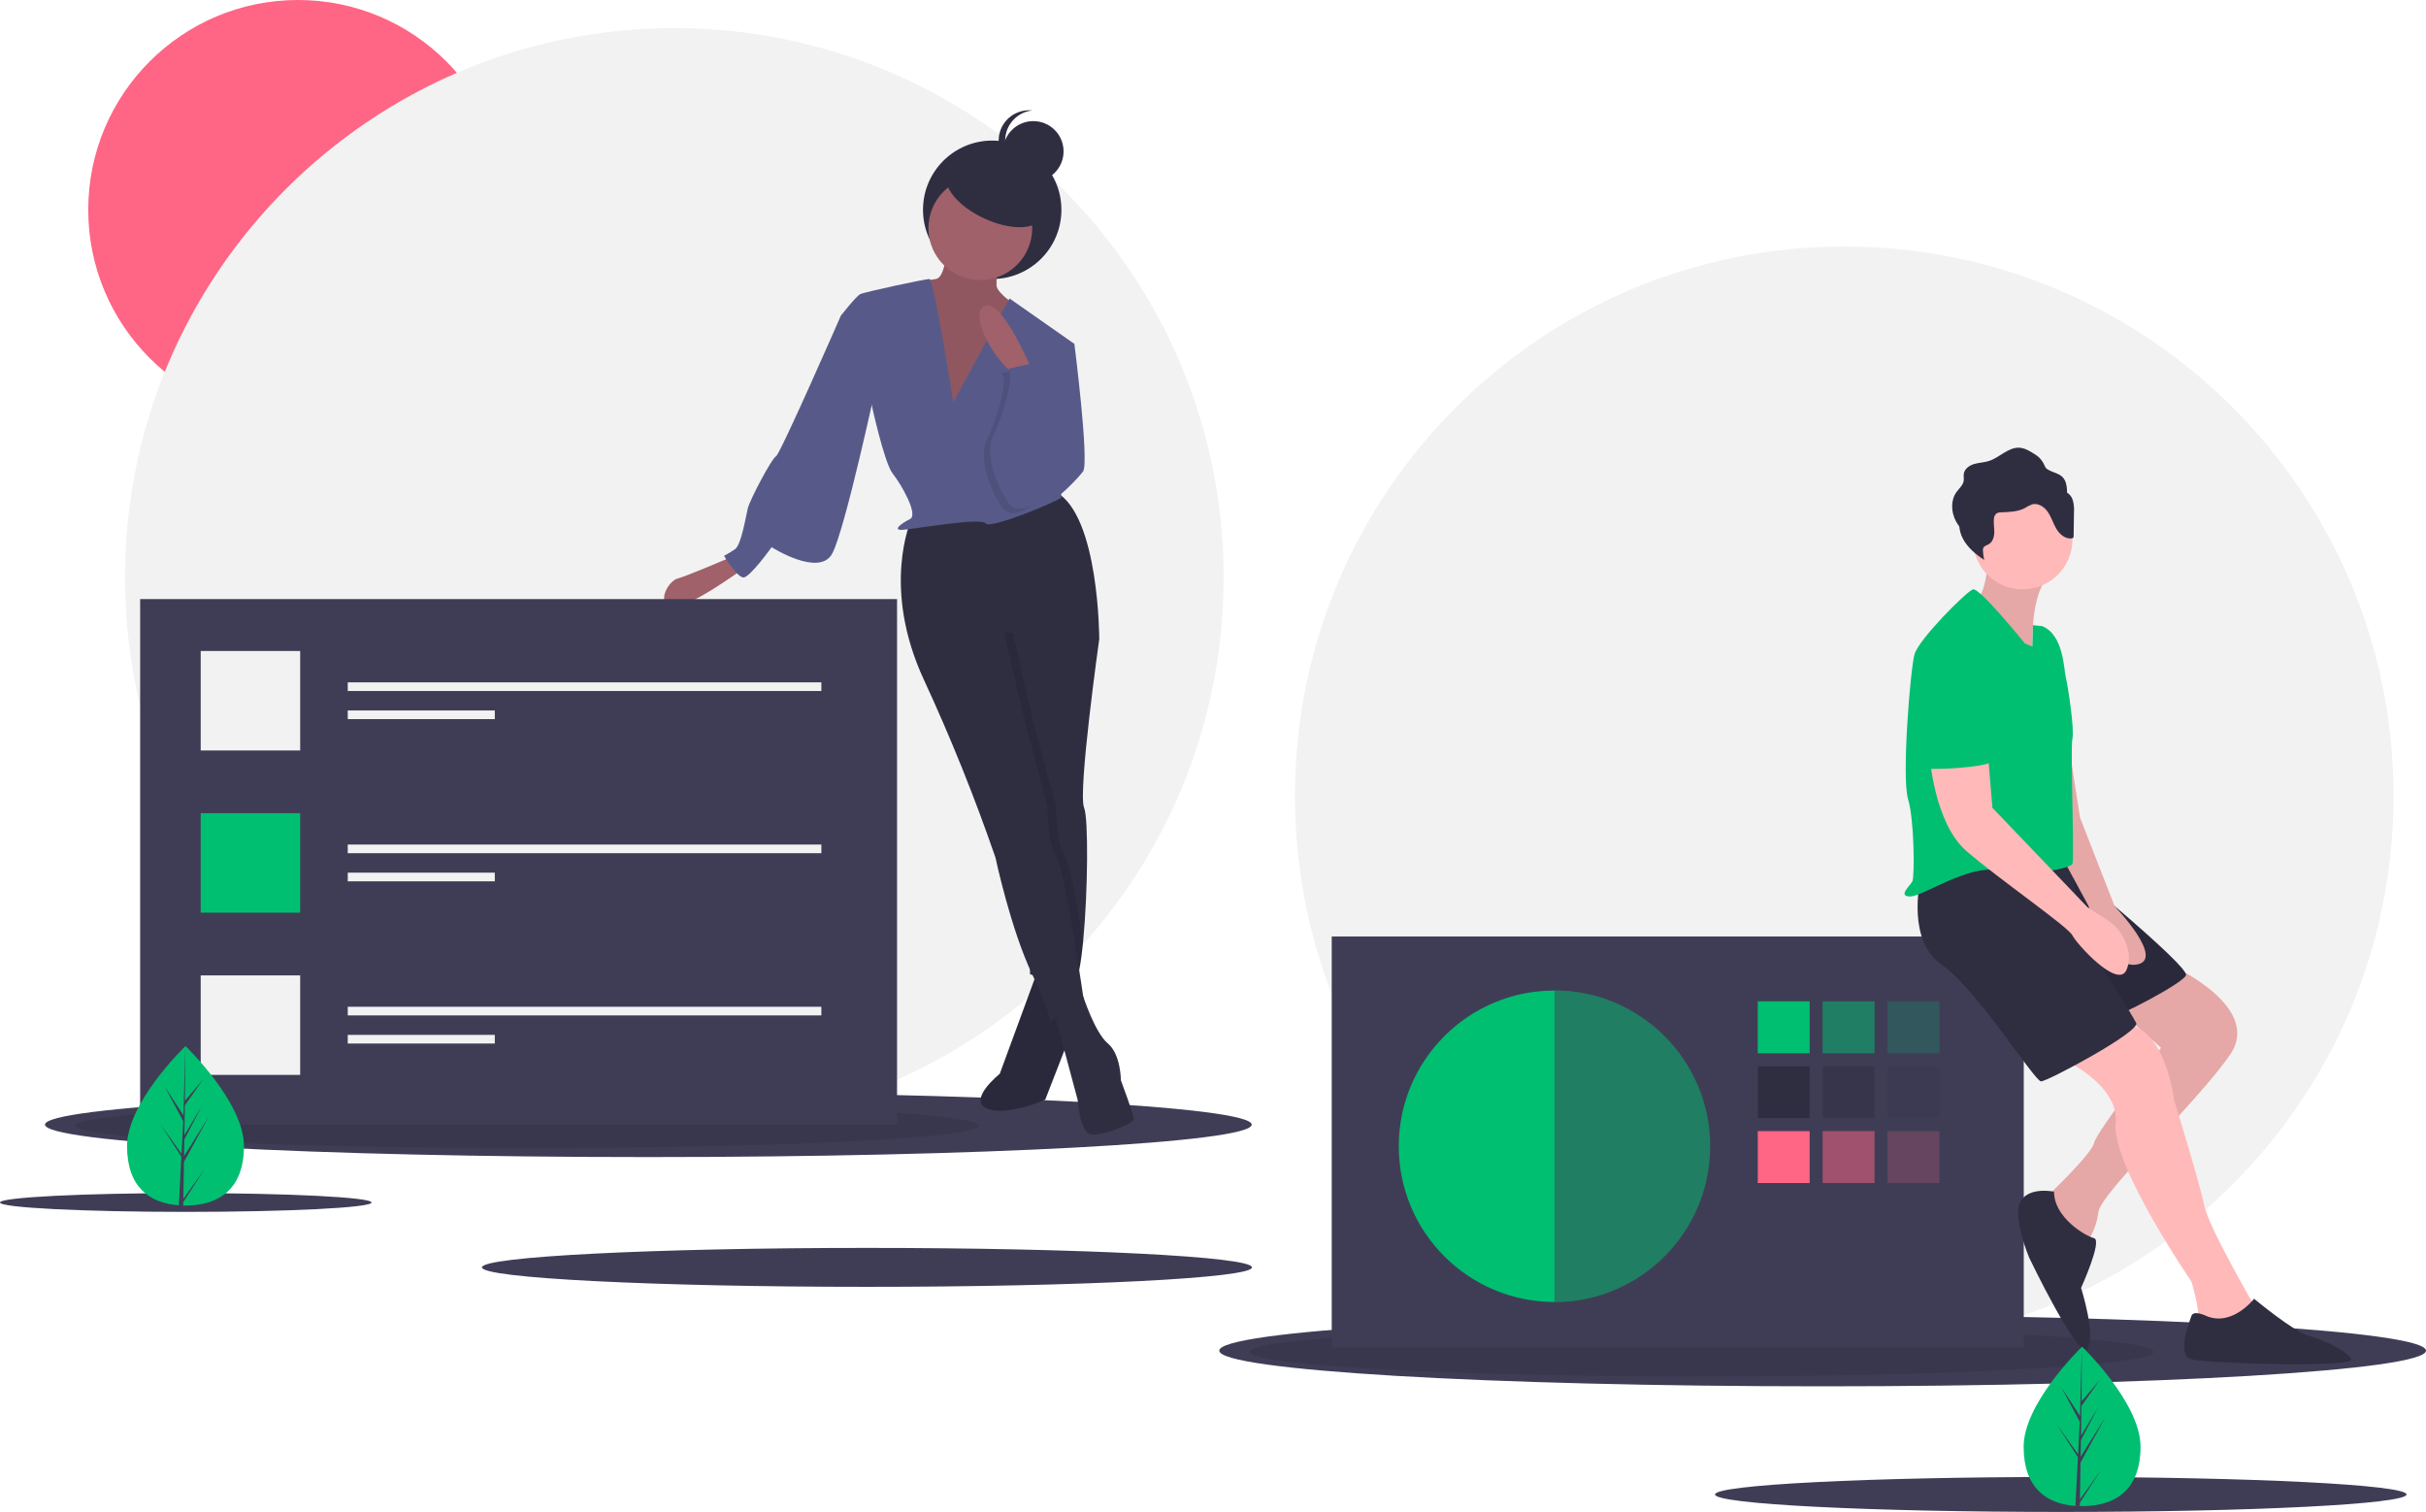
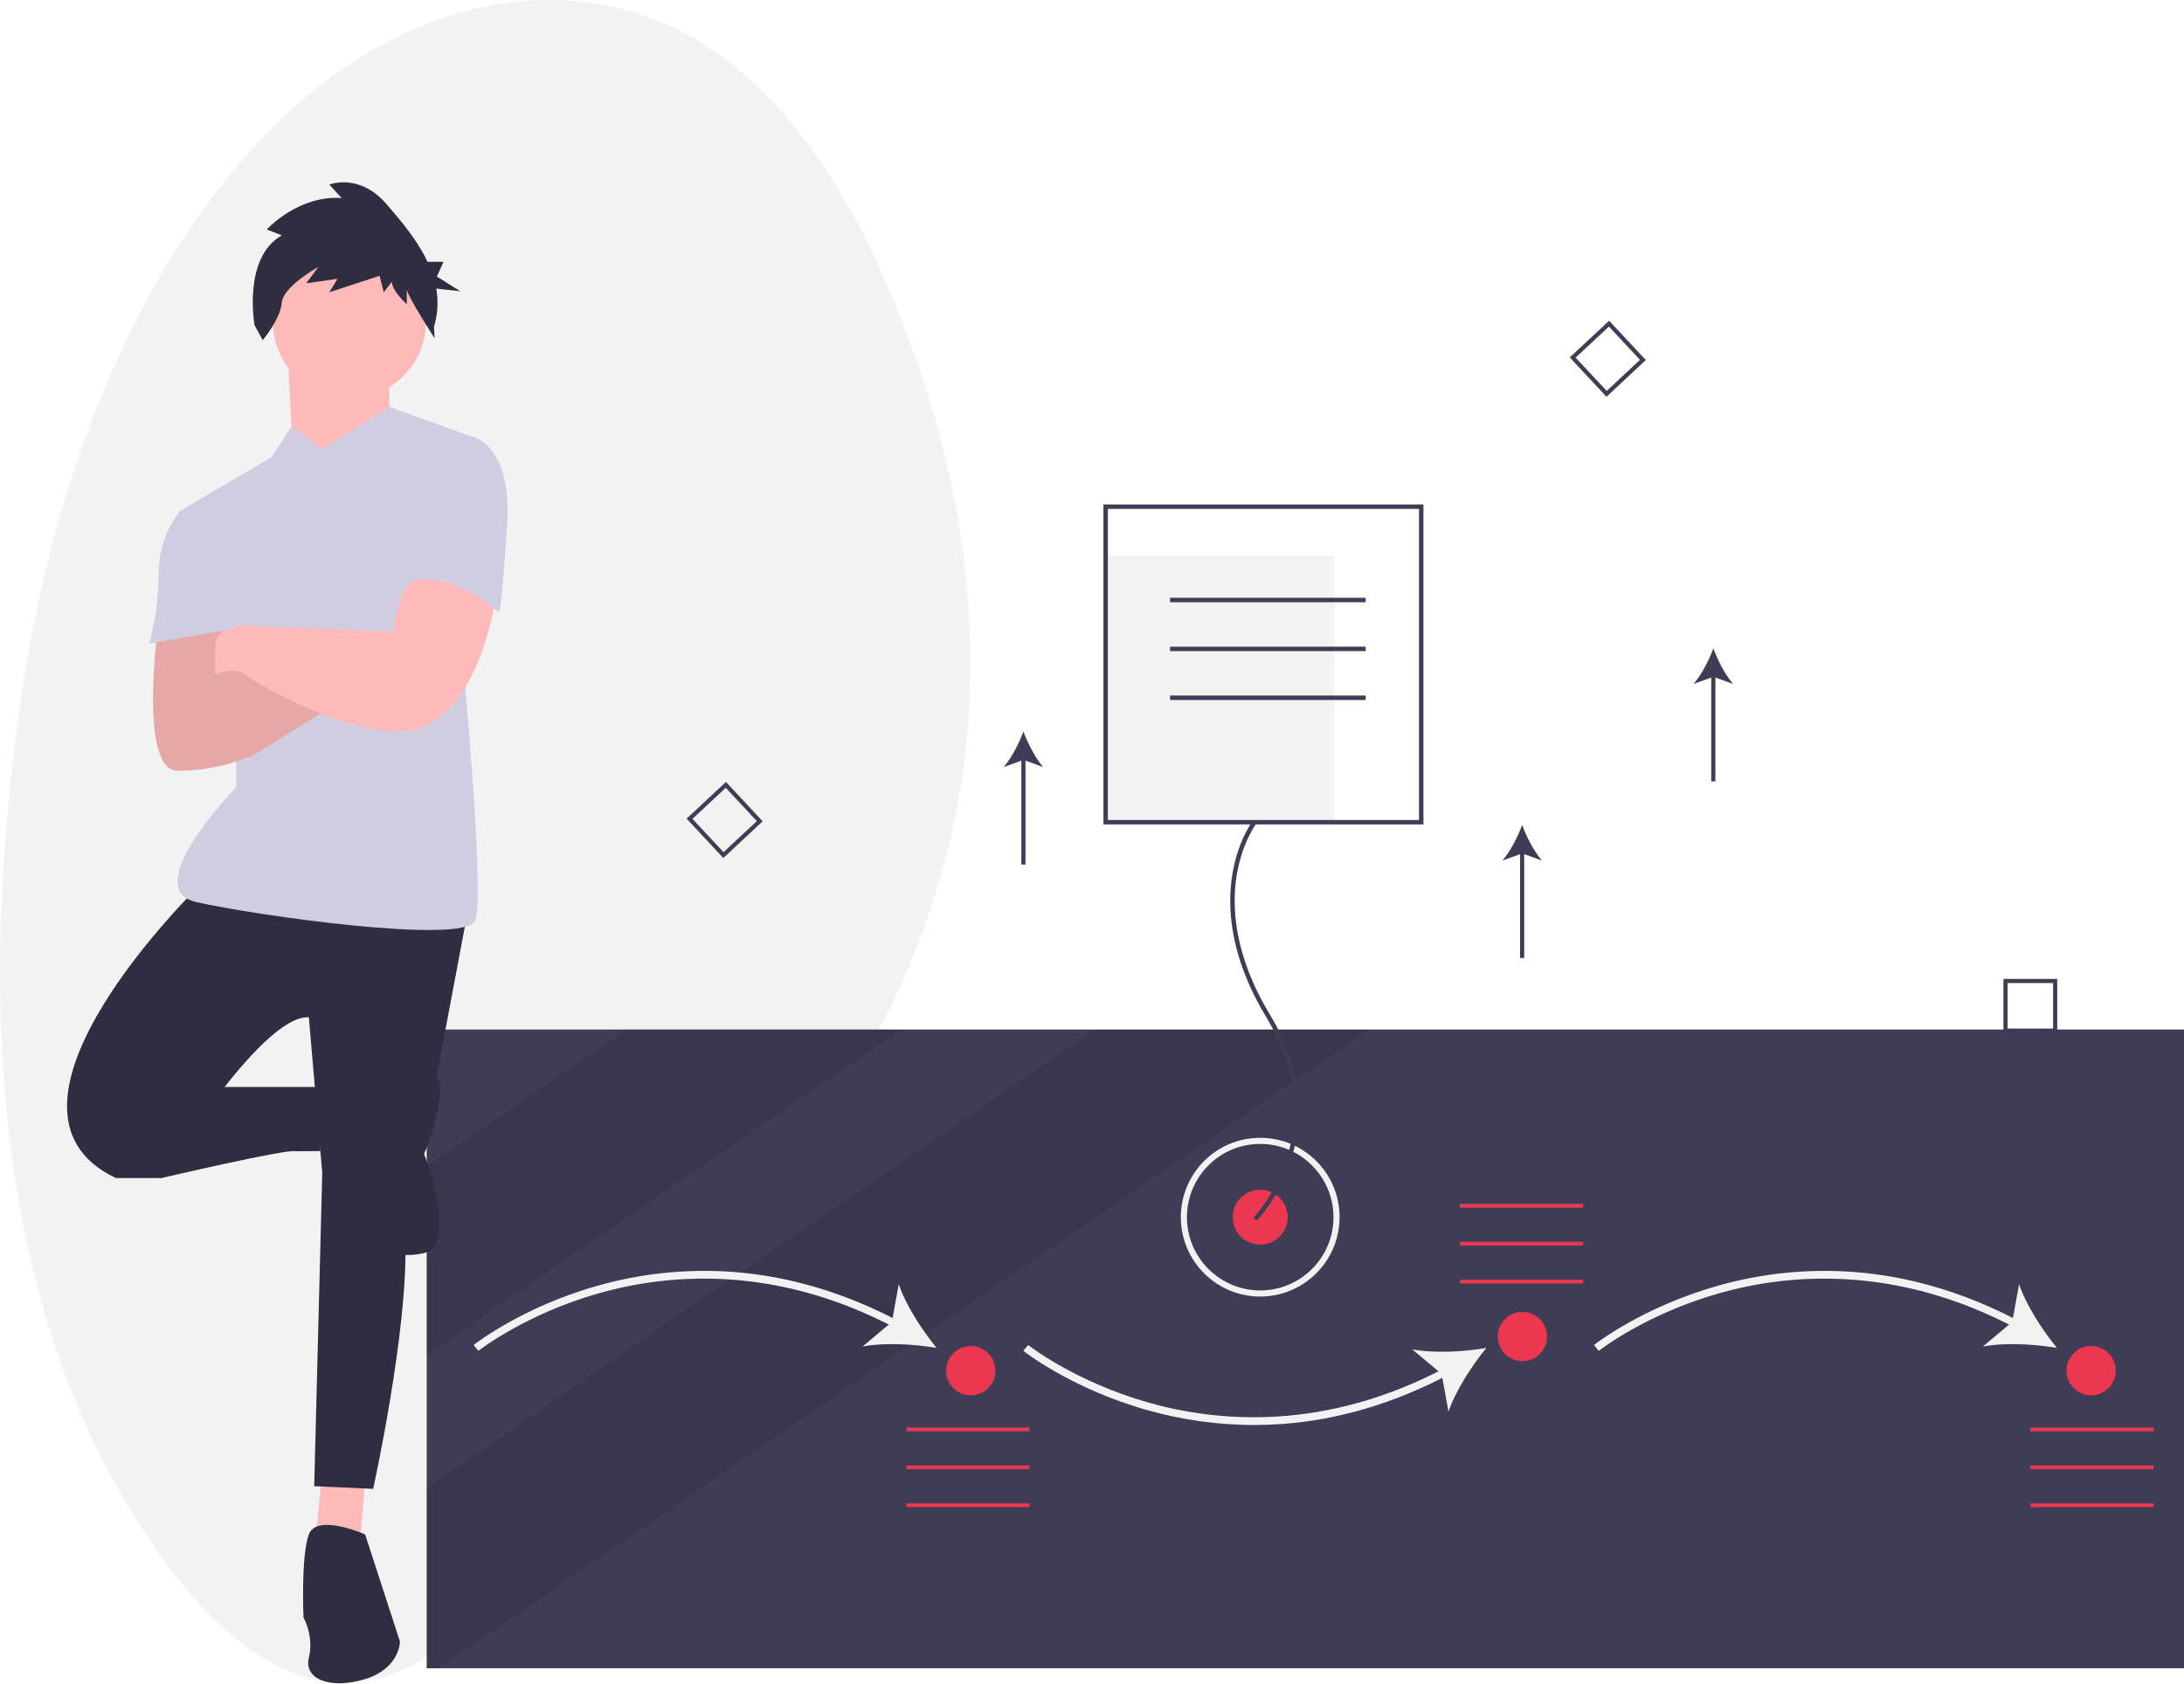
- <svg xmlns="http://www.w3.org/2000/svg" id="f2557a61-56ef-4ee7-9811-4cdcc73688e4" data-name="Layer 1" width="1121.806" height="699.082" viewBox="0 0 1121.806 699.082">
-   <circle cx="852.806" cy="367.999" r="254" fill="#f2f2f2" />
-   <circle cx="137.806" cy="97" r="97" fill="#ff6584" />
-   <circle cx="311.806" cy="266.999" r="254" fill="#f2f2f2" />
-   <ellipse cx="299.806" cy="520" rx="279" ry="15" fill="#3f3d56" />
-   <ellipse cx="243.806" cy="520.517" rx="209" ry="10.345" opacity="0.1" />
-   <ellipse cx="842.806" cy="624.5" rx="279" ry="16.5" fill="#3f3d56" />
-   <ellipse cx="786.806" cy="625.069" rx="209" ry="11.379" opacity="0.1" />
-   <ellipse cx="400.903" cy="586" rx="178.043" ry="9" fill="#3f3d56" />
-   <ellipse cx="85.903" cy="556" rx="85.903" ry="4.342" fill="#3f3d56" />
-   <ellipse cx="952.927" cy="691" rx="159.879" ry="8.082" fill="#3f3d56" />
-   <rect x="615.806" y="433" width="320" height="190" fill="#3f3d56" />
-   <circle cx="718.806" cy="530" r="72" fill="#01bf71" />
-   <rect x="812.806" y="463" width="24" height="24" fill="#01bf71" />
-   <rect x="842.806" y="463" width="24" height="24" fill="#01bf71" opacity="0.5" />
-   <rect x="872.806" y="463" width="24" height="24" fill="#01bf71" opacity="0.2" />
-   <rect x="812.806" y="493" width="24" height="24" fill="#2f2e41" />
-   <rect x="842.806" y="493" width="24" height="24" fill="#2f2e41" opacity="0.5" />
-   <rect x="872.806" y="493" width="24" height="24" fill="#2f2e41" opacity="0.2" />
-   <rect x="812.806" y="523" width="24" height="24" fill="#ff6584" />
-   <rect x="842.806" y="523" width="24" height="24" fill="#ff6584" opacity="0.5" />
-   <rect x="872.806" y="523" width="24" height="24" fill="#ff6584" opacity="0.2" />
-   <path d="M757.903,558.459v144c39.765,0,74-32.236,74-72S797.668,558.459,757.903,558.459Z" transform="translate(-39.09703 -100.4591)" fill="#3f3d56" opacity="0.5" />
-   <path d="M1043.403,546.959s42,19,27,41-60,64-61,73-7,17-7,17-20-21-18-23,22-21,23-26,31-44,31-44l-27-24Z" transform="translate(-39.09703 -100.4591)" fill="#ffb9b9" />
-   <path d="M1043.403,546.959s42,19,27,41-60,64-61,73-7,17-7,17-20-21-18-23,22-21,23-26,31-44,31-44l-27-24Z" transform="translate(-39.09703 -100.4591)" opacity="0.1" />
-   <path d="M990.403,588.959s29,12,27,31,35,73,35,73,4,13,3,17,26,3,26,3v-9s-21-36-23-46-14-49-14-49-4-35-24-35A37.5,37.5,0,0,0,990.403,588.959Z" transform="translate(-39.09703 -100.4591)" fill="#ffb9b9" />
-   <path d="M991.903,498.459s60,49,58,53-31,19-36,20-40.378-73-40.378-73Z" transform="translate(-39.09703 -100.4591)" fill="#2f2e41" />
-   <path d="M991.903,498.459s60,49,58,53-31,19-36,20-40.378-73-40.378-73Z" transform="translate(-39.09703 -100.4591)" opacity="0.1" />
-   <path d="M926.903,508.459s-6,27,10,38,43,54,46,54,46-23,44-27-24-39-24-39l-7-37S934.903,495.459,926.903,508.459Z" transform="translate(-39.09703 -100.4591)" fill="#2f2e41" />
-   <path d="M991.903,420.459l9,58,16,41s24,25,10,27-22-27-22-27l-13-24Z" transform="translate(-39.09703 -100.4591)" fill="#ffb9b9" />
-   <path d="M991.903,420.459l9,58,16,41s24,25,10,27-22-27-22-27l-13-24Z" transform="translate(-39.09703 -100.4591)" opacity="0.1" />
-   <path d="M958.403,355.959s0,21-7,23,28,29,28,29-4-35,10-44Z" transform="translate(-39.09703 -100.4591)" fill="#ffb9b9" />
-   <path d="M958.403,355.959s0,21-7,23,28,29,28,29-4-35,10-44Z" transform="translate(-39.09703 -100.4591)" opacity="0.1" />
-   <circle cx="935.306" cy="249.5" r="23" fill="#ffb9b9" />
-   <path d="M975.403,397.959s-21-26-24-25-25,23-27,30-6,57-3,67,3,36,2,38-7,7-1,7,27-15,41-12,33-1,34-3-1-54,0-58-2-24-3-28-1-20-11-24l-4.264-.421-.239,9.892Z" transform="translate(-39.09703 -100.4591)" fill="#01bf71" />
-   <path d="M931.403,449.959s2,31,17,44,47,35,49,39,21,25,25,16a14.962,14.962,0,0,0,.802-8.867,22.053,22.053,0,0,0-9.903-14.413l-8.899-5.72-44-46-2-24Z" transform="translate(-39.09703 -100.4591)" fill="#ffb9b9" />
-   <path d="M988.903,651.459s-11.5-2.5-15.5,4.5,4,26,4,26,23,48,27,42-3-28-3-28,10-22,6-23S988.903,663.459,988.903,651.459Z" transform="translate(-39.09703 -100.4591)" fill="#2f2e41" />
-   <path d="M1059.403,708.959s-6-3-7,0-7,18,0,20,76,4,74,0-13-9-20-11-25-17-25-17S1071.403,713.959,1059.403,708.959Z" transform="translate(-39.09703 -100.4591)" fill="#2f2e41" />
-   <path d="M997.572,331.705a6.159,6.159,0,0,0-2.671-3.487,14.136,14.136,0,0,0-.564-4.602c-1.47-4.344-4.951-4.095-8.235-6.016-1.425-.833-1.337-1.57-2.079-2.939a10.907,10.907,0,0,0-4.203-4.288c-2.107-1.343-4.332-2.725-6.825-2.895-5.239-.357-9.256,4.571-14.263,6.152-2.207.697-4.579.726-6.797,1.385s-4.432,2.232-4.763,4.523c-.153,1.058.117,2.143-.038,3.2-.308,2.101-2.151,3.573-3.386,5.302-2.729,3.822-2.417,9.222-.235,13.38a18.81,18.81,0,0,0,1.574,2.463,15.15,15.15,0,0,0,1.662,5.626c2.183,4.159,5.938,7.266,9.861,9.848a23.277,23.277,0,0,1-.582-4.199,2.897,2.897,0,0,1,.179-1.391c.437-.913,1.591-1.156,2.472-1.656,1.823-1.036,2.538-3.329,2.591-5.425s-.392-4.196-.172-6.282a3.432,3.432,0,0,1,1.175-2.525,4.059,4.059,0,0,1,2.215-.528c3.736-.152,7.639-.221,10.934-1.988a16.203,16.203,0,0,1,3.403-1.722c2.8-.73,5.662,1.232,7.276,3.635s2.418,5.261,3.907,7.742,4.061,4.694,6.94,4.4a1.152,1.152,0,0,0,.86-.382,1.289,1.289,0,0,0,.158-.732l.161-11.005A16.634,16.634,0,0,0,997.572,331.705Z" transform="translate(-39.09703 -100.4591)" fill="#2f2e41" />
-   <path d="M940.403,398.959s22,10,21,31,6,23-11,25-21,0-22,2-7-46-3-51S940.403,398.959,940.403,398.959Z" transform="translate(-39.09703 -100.4591)" fill="#01bf71" />
-   <circle cx="458.806" cy="97" r="32" fill="#2f2e41" />
-   <path d="M519.403,547.959l-18,49s-15,12-6,16,27-4,27-4l14-36-2-25Z" transform="translate(-39.09703 -100.4591)" fill="#2f2e41" />
-   <path d="M519.403,547.959l-18,49s-15,12-6,16,27-4,27-4l14-36-2-25Z" transform="translate(-39.09703 -100.4591)" opacity="0.1" />
-   <path d="M520.903,257.459l15,2s7,55,4,59-18,20-24,16S520.903,257.459,520.903,257.459Z" transform="translate(-39.09703 -100.4591)" fill="#575a89" />
-   <path d="M377.403,357.959s-21,9-25,10-10,11-3,13,34-18,34-18Z" transform="translate(-39.09703 -100.4591)" fill="#a0616a" />
-   <path d="M526.403,567.959l11,41s1,15,6,16,20-5,20-7-6-18-6-18,0-12-6-17-11.406-21.75-11.406-21.75Z" transform="translate(-39.09703 -100.4591)" fill="#2f2e41" />
-   <path d="M540.403,473.959c2.02,4.71,1.77,38.88-.44,61.62-1.07,11.05-2.6,19.4-4.56,20.38l-14.33-3.58-5.67-1.42-.15-12.44-.85-68.56-17-71v-18l43,4,6.82,10.71.18.29S537.403,466.959,540.403,473.959Z" transform="translate(-39.09703 -100.4591)" fill="#2f2e41" />
-   <path d="M531.403,495.959c2.14,3.21,5.71,22.43,8.56,39.62-1.07,11.05-2.6,19.4-4.56,20.38l-14.33-3.58c-.22-.46-.44-.94-.67-1.42-1.83-3.84-3.55-8.08-5.15-12.44l-.85-68.56-17-71v-18l43,4,6.82,10.71-39.82-2.71,9,39,11,41S527.403,489.959,531.403,495.959Z" transform="translate(-39.09703 -100.4591)" opacity="0.1" />
-   <path d="M460.403,340.959s-14,31,6,74a874.089,874.089,0,0,1,33,82s7,33,17,54,8,22,8,22l16-9s-9-62-13-68-4-23-4-23l-11-41-9-39,44,3s0-57-20-68Z" transform="translate(-39.09703 -100.4591)" fill="#2f2e41" />
-   <path d="M476.903,212.459s0,16-5,17-15,1-18,6,23,71,23,71l27-17,9-45s-13-8-13-12v-18Z" transform="translate(-39.09703 -100.4591)" fill="#a0616a" />
-   <path d="M476.903,212.459s0,16-5,17-15,1-18,6,23,71,23,71l27-17,9-45s-13-8-13-12v-18Z" transform="translate(-39.09703 -100.4591)" opacity="0.1" />
-   <circle cx="453.306" cy="105.5" r="24" fill="#a0616a" />
-   <path d="M479.903,286.459s-9-57-11-57-30,6-32,7-9,10-9,10l14,40s6,28,10,33,12,19,8,21-8,5-4,5,37-6,39-3,35-11,35-12-4-48-4-48l10-23-30-21Z" transform="translate(-39.09703 -100.4591)" fill="#575a89" />
-   <path d="M437.903,241.459l-10,5s-28,64-30,65-12,20-13,24-3,17-6,19a51.953,51.953,0,0,1-5,3s6,10,9,10,13-14,13-14,22,14,28,3,21-81,21-81Z" transform="translate(-39.09703 -100.4591)" fill="#575a89" />
-   <path d="M516.403,271.959s-14-34-22-30,6,28,15,32Z" transform="translate(-39.09703 -100.4591)" fill="#a0616a" />
-   <path d="M502.403,272.959l14.031-3.172L519.403,284.959s13,23,10,33-21,26-27,17-11-23-7-31S505.403,276.959,502.403,272.959Z" transform="translate(-39.09703 -100.4591)" opacity="0.1" />
-   <path d="M505.403,270.959l14.031-3.172L522.403,282.959s13,23,10,33-21,26-27,17-11-23-7-31S508.403,274.959,505.403,270.959Z" transform="translate(-39.09703 -100.4591)" fill="#575a89" />
-   <ellipse cx="498.903" cy="190.959" rx="11.5" ry="24" transform="translate(75.23657 461.2775) rotate(-64.8987)" fill="#2f2e41" />
-   <circle cx="477.806" cy="70" r="14" fill="#2f2e41" />
-   <path d="M503.903,165.459a14,14,0,0,1,12.5-13.917,14,14,0,1,0,0,27.834A14,14,0,0,1,503.903,165.459Z" transform="translate(-39.09703 -100.4591)" fill="#2f2e41" />
-   <rect x="64.806" y="277" width="350" height="243" fill="#3f3d56" />
-   <rect x="92.806" y="301" width="46" height="46" fill="#f2f2f2" />
-   <rect x="92.806" y="376" width="46" height="46" fill="#01bf71" />
-   <rect x="92.806" y="451" width="46" height="46" fill="#f2f2f2" />
-   <rect x="160.806" y="315.5" width="219" height="4" fill="#f2f2f2" />
-   <rect x="160.806" y="328.5" width="68" height="4" fill="#f2f2f2" />
-   <rect x="160.806" y="390.5" width="219" height="4" fill="#f2f2f2" />
-   <rect x="160.806" y="403.5" width="68" height="4" fill="#f2f2f2" />
-   <rect x="160.806" y="465.5" width="219" height="4" fill="#f2f2f2" />
-   <rect x="160.806" y="478.5" width="68" height="4" fill="#f2f2f2" />
-   <path d="M1028.903,769.392c0,20.356-12.1,27.464-27.028,27.464-.346,0-.692-.005-1.035-.012-.692-.015-1.378-.047-2.055-.095-13.473-.953-23.939-8.426-23.939-27.357,0-19.588,25.031-44.307,26.916-46.141l.002-.002c.072-.072.109-.107.109-.107S1028.903,749.038,1028.903,769.392Z" transform="translate(-39.09703 -100.4591)" fill="#01bf71" />
-   <path d="M1000.89,793.741l9.886-13.811-9.911,15.329-.025,1.585c-.692-.015-1.378-.047-2.055-.095l1.065-20.364-.007-.159.017-.027.102-1.925-9.936-15.366,9.965,13.923.025.408.804-15.386-8.505-15.879,8.61,13.18.838-31.902.002-.109v.107l-.139,25.155,8.468-9.973-8.503,12.14-.224,13.777,7.908-13.222-7.941,15.249-.124,7.659,11.475-18.404-11.52,21.075Z" transform="translate(-39.09703 -100.4591)" fill="#3f3d56" />
-   <path d="M151.903,630.392c0,20.356-12.1,27.464-27.028,27.464-.346,0-.692-.005-1.035-.012-.692-.015-1.378-.047-2.055-.095-13.473-.953-23.939-8.426-23.939-27.357,0-19.588,25.031-44.307,26.916-46.141l.002-.002c.072-.072.109-.107.109-.107S151.903,610.038,151.903,630.392Z" transform="translate(-39.09703 -100.4591)" fill="#01bf71" />
-   <path d="M123.89,654.741l9.886-13.811-9.911,15.329-.025,1.585c-.692-.015-1.378-.047-2.055-.095l1.065-20.364-.007-.159.017-.027.102-1.925-9.936-15.366,9.965,13.923.025.408.804-15.386-8.505-15.879,8.61,13.18.838-31.902.002-.109v.107l-.139,25.155,8.468-9.973-8.503,12.14-.224,13.777,7.908-13.222-7.941,15.249-.124,7.659,11.475-18.404-11.52,21.075Z" transform="translate(-39.09703 -100.4591)" fill="#3f3d56" />
+ <svg xmlns="http://www.w3.org/2000/svg" id="a8f2bf2b-a98d-4259-bb5f-b3a80cc76132" data-name="Layer 1" width="1051" height="810.192" viewBox="0 0 1051 810.192">
+   <path d="M85.749,373.927c28.932-187.831,128.901-323.419,246.243-328.858C394.028,42.195,459.306,76.163,506.834,195.031c84.961,212.49-5.221,359.327-68.093,429.101-30.402,33.739-57.71,74.419-81.316,120.667C314.957,828.002,233.258,931.394,135.958,769.395,65.435,651.978,66.478,499.041,85.749,373.927Z" transform="translate(-74.49995 -44.90408)" fill="#f2f2f2" />
+   <rect x="205.35" y="495.52" width="845.65" height="307.43" fill="#3f3d56" />
+   <polygon points="433.47 495.52 205.35 652.12 205.35 561.43 301.36 495.52 433.47 495.52" opacity="0.1" />
+   <polygon points="658.91 495.52 445.54 642 437.9 647.25 211.09 802.95 205.35 802.95 205.35 716.19 351.5 615.87 356.39 612.51 526.81 495.52 658.91 495.52" opacity="0.1" />
+   <path d="M304.706,695.109l-2.276-2.853c.226-.18,23.036-18.169,59.47-28.459a188.159,188.159,0,0,1,64.991-6.724c27.148,1.975,54.142,9.987,80.231,23.815l-1.709,3.225c-58.041-30.765-109.54-26.119-142.521-16.804C327.159,677.402,304.927,694.933,304.706,695.109Z" transform="translate(-74.49995 -44.90408)" fill="#f2f2f2" />
+   <path d="M525.243,693.683c-10.891-1.882-25.304-2.669-35.686-.665l14.146-11.851,3.29-18.155C510.393,673.023,518.214,685.155,525.243,693.683Z" transform="translate(-74.49995 -44.90408)" fill="#f2f2f2" />
+   <path d="M678.003,730.78a189.387,189.387,0,0,1-51.552-7.212c-36.434-10.289-59.244-28.279-59.47-28.459l2.276-2.853c.221.176,22.564,17.77,58.336,27.841,32.95,9.278,84.396,13.886,142.372-16.846l1.709,3.225c-26.089,13.828-53.082,21.84-80.23,23.815Q684.731,730.781,678.003,730.78Z" transform="translate(-74.49995 -44.90408)" fill="#f2f2f2" />
+   <path d="M789.794,693.683c-7.028,8.531-14.848,20.663-18.248,30.675l-3.292-18.158-14.144-11.848C764.492,696.355,778.905,695.568,789.794,693.683Z" transform="translate(-74.49995 -44.90408)" fill="#f2f2f2" />
+   <path d="M843.843,695.109l-2.277-2.853c.226-.18,23.037-18.169,59.471-28.459a188.219,188.219,0,0,1,64.991-6.724c27.148,1.975,54.141,9.987,80.23,23.815l-1.709,3.225c-58.04-30.764-109.54-26.12-142.521-16.804C866.295,677.402,844.063,694.933,843.843,695.109Z" transform="translate(-74.49995 -44.90408)" fill="#f2f2f2" />
+   <path d="M1064.38,693.683c-10.891-1.882-25.304-2.669-35.686-.665l14.146-11.851,3.29-18.155C1049.53,673.023,1057.35,685.155,1064.38,693.683Z" transform="translate(-74.49995 -44.90408)" fill="#f2f2f2" />
+   <rect x="702.523" y="579.448" width="59.296" height="1.824" fill="#ec3750" />
+   <rect x="702.523" y="597.693" width="59.296" height="1.824" fill="#ec3750" />
+   <rect x="702.523" y="615.938" width="59.296" height="1.824" fill="#ec3750" />
+   <rect x="436.148" y="687.093" width="59.296" height="1.824" fill="#ec3750" />
+   <rect x="436.148" y="705.338" width="59.296" height="1.824" fill="#ec3750" />
+   <rect x="436.148" y="723.583" width="59.296" height="1.824" fill="#ec3750" />
+   <rect x="977.108" y="687.093" width="59.296" height="1.824" fill="#ec3750" />
+   <rect x="977.108" y="705.338" width="59.296" height="1.824" fill="#ec3750" />
+   <rect x="977.108" y="723.583" width="59.296" height="1.824" fill="#ec3750" />
+   <circle cx="467.164" cy="659.726" r="11.859" fill="#ec3750" />
+   <circle cx="732.627" cy="643.305" r="11.859" fill="#ec3750" />
+   <circle cx="1006.3" cy="659.726" r="11.859" fill="#ec3750" />
+   <path d="M422.581,457.872,404.917,438.934l18.938-17.664L441.519,440.208ZM407.733,439.032l14.946,16.024L438.704,440.11l-14.946-16.024Z" transform="translate(-74.49995 -44.90408)" fill="#3f3d56" />
+   <path d="M847.581,235.872,829.917,216.934l18.938-17.664L866.519,218.208ZM832.733,217.032l14.946,16.024L863.704,218.11l-14.946-16.024Z" transform="translate(-74.49995 -44.90408)" fill="#3f3d56" />
+   <path d="M1064.5,541.96h-25.897v-25.897h25.897Zm-23.905-1.992H1062.508V518.055h-21.913Z" transform="translate(-74.49995 -44.90408)" fill="#3f3d56" />
+   <circle cx="606.45" cy="585.843" r="13.221" fill="#ec3750" />
+   <path d="M680.95,668.943A38.195,38.195,0,1,1,719.145,630.747,38.238,38.238,0,0,1,680.95,668.943Zm0-73.452a35.257,35.257,0,1,0,35.257,35.257A35.297,35.297,0,0,0,680.95,595.49Z" transform="translate(-74.49995 -44.90408)" fill="#f2f2f2" />
+   <rect x="532.07" y="267.405" width="110.153" height="128.333" fill="#f2f2f2" />
+   <path d="M679.271,632.445l-1.531-1.494a78.184,78.184,0,0,0,15.68-27.432c5.204-15.66,7.746-40.392-9.698-69.282-17.847-29.559-18.65-53.568-16.182-68.503,2.687-16.252,9.54-25.361,9.831-25.741l1.7,1.299c-.068.089-6.863,9.15-9.441,24.917-2.38,14.557-1.55,37.984,15.923,66.922,17.889,29.629,15.239,55.048,9.866,71.154C689.599,621.735,679.691,632.016,679.271,632.445Z" transform="translate(-74.49995 -44.90408)" fill="#3f3d56" />
+   <path d="M759.5,441.711h-154v-154h154Zm-151.861-2.139H757.361V289.85H607.639Z" transform="translate(-74.49995 -44.90408)" fill="#3f3d56" />
+   <rect x="563.083" y="287.724" width="94.111" height="2.139" fill="#3f3d56" />
+   <rect x="563.083" y="311.252" width="94.111" height="2.139" fill="#3f3d56" />
+   <rect x="563.083" y="334.78" width="94.111" height="2.139" fill="#3f3d56" />
+   <polygon points="155.075 708.867 151.207 746.266 173.13 743.687 175.709 712.736 155.075 708.867" fill="#ffb9b9" />
+   <path d="M171.542,470.055s-112.197,108.328-41.268,141.858h21.924s47.716-78.667,70.929-77.377l6.448,74.798-3.869,150.886,28.372,1.29s16.765-76.088,15.475-118.645l29.661-157.334Z" transform="translate(-74.49995 -44.90408)" fill="#2f2e41" />
+   <path d="M136.723,606.755l15.475,5.158s60.612-14.186,64.481-12.896l12-.083-.393-30.868H176.701Z" transform="translate(-74.49995 -44.90408)" fill="#2f2e41" />
+   <path d="M250.209,783.433s-23.213-10.317-27.082,0-2.579,39.978-2.579,39.978,5.158,9.027,2.579,19.344,10.317,15.475,27.082,10.317,16.765-18.055,16.765-18.055Z" transform="translate(-74.49995 -44.90408)" fill="#2f2e41" />
+   <path d="M269.554,565.487s18.055-10.317,16.765,5.158-7.738,29.661-7.738,29.661,16.765,43.847,0,47.716-29.661-5.158-29.661-11.607S269.554,565.487,269.554,565.487Z" transform="translate(-74.49995 -44.90408)" fill="#2f2e41" />
+   <polygon points="138.31 167.226 140.89 216.232 162.813 235.576 187.316 200.757 187.316 165.937 138.31 167.226" fill="#ffb9b9" />
+   <path d="M229.575,261.136,214.812,250.166l-9.74,14.839-43.847,25.792,25.792,67.06,1.29,65.771s-47.716,49.006-19.344,55.454S297.925,499.716,303.084,488.109s-6.448-131.541-6.448-131.541L300.505,254.688l-38.689-13.988Z" transform="translate(-74.49995 -44.90408)" fill="#d0cde1" />
+   <path d="M150.909,342.814s-10.317,73.077,9.027,73.077a88.829,88.829,0,0,0,33.53-6.448l-15.475-39.978,6.448-27.082Z" transform="translate(-74.49995 -44.90408)" fill="#ffb9b9" />
+   <path d="M180.57,406.863l14.186,2.579s41.268-25.792,43.847-27.082-41.268-23.213-41.268-23.213l-29.661,11.607Z" transform="translate(-74.49995 -44.90408)" fill="#ffb9b9" />
+   <path d="M197.335,359.147l-18.623,7.287,5.727-24.052-33.53.432s-10.317,73.077,9.027,73.077a88.829,88.829,0,0,0,33.53-6.448l-.098-.252,1.387.252s41.268-25.792,43.847-27.082S197.335,359.147,197.335,359.147Z" transform="translate(-74.49995 -44.90408)" opacity="0.1" />
+   <circle cx="168.145" cy="154.854" r="36.825" fill="#ffb9b9" />
+   <path d="M210.087,158.214l-7.195-2.88s15.044-16.563,35.975-15.122l-5.887-6.481s14.39-5.761,27.472,9.361c6.877,7.949,14.833,17.294,19.794,27.82h7.705l-3.216,7.081,11.256,7.081-11.553-1.272a39.183,39.183,0,0,1-1.093,18.339l.31,5.597s-13.391-20.719-13.391-23.6v7.201s-7.195-6.481-7.195-10.802l-3.925,5.041-1.962-7.921-24.201,7.921,3.925-6.481-15.044,2.16,5.887-7.921s-17.006,9.361-17.661,17.283c-.654,7.921-9.157,18.003-9.157,18.003l-3.925-7.201S191.119,169.016,210.087,158.214Z" transform="translate(-74.49995 -44.90408)" fill="#2f2e41" />
+   <path d="M274.712,320.459s-10.317,11.607-10.317,28.372l-68.35-2.579s-18.055-2.579-18.055,10.317v12.896s9.027-3.869,14.186,0,60.612,37.399,87.694,24.503,33.53-63.191,33.53-63.191S288.898,310.142,274.712,320.459Z" transform="translate(-74.49995 -44.90408)" fill="#ffb9b9" />
+   <path d="M290.188,255.978l10.317-1.29s20.634,2.579,18.055,42.557-3.869,42.557-3.869,42.557-27.082-24.503-46.426-12.896Z" transform="translate(-74.49995 -44.90408)" fill="#d0cde1" />
+   <path d="M166.384,290.797h-5.158a47.775,47.775,0,0,0-10.317,29.661,142.742,142.742,0,0,1-4.514,34.175l40.623-7.093Z" transform="translate(-74.49995 -44.90408)" fill="#d0cde1" />
+   <rect x="731.5" y="409.166" width="2" height="51.93" fill="#3f3d56" />
+   <path d="M807,442c2.107,5.68,5.703,12.727,9.512,17.095L807,455.654l-9.51,3.44C801.299,454.727,804.895,447.68,807,442Z" transform="translate(-74.49995 -44.90408)" fill="#3f3d56" />
+   <rect x="491.5" y="364.166" width="2" height="51.93" fill="#3f3d56" />
+   <path d="M567,397c2.107,5.68,5.703,12.727,9.512,17.095L567,410.654l-9.51,3.44C561.299,409.727,564.895,402.68,567,397Z" transform="translate(-74.49995 -44.90408)" fill="#3f3d56" />
+   <rect x="823.5" y="324.166" width="2" height="51.93" fill="#3f3d56" />
+   <path d="M899,357c2.107,5.68,5.703,12.727,9.512,17.095L899,370.654l-9.51,3.44C893.299,369.727,896.895,362.68,899,357Z" transform="translate(-74.49995 -44.90408)" fill="#3f3d56" />
</svg>
